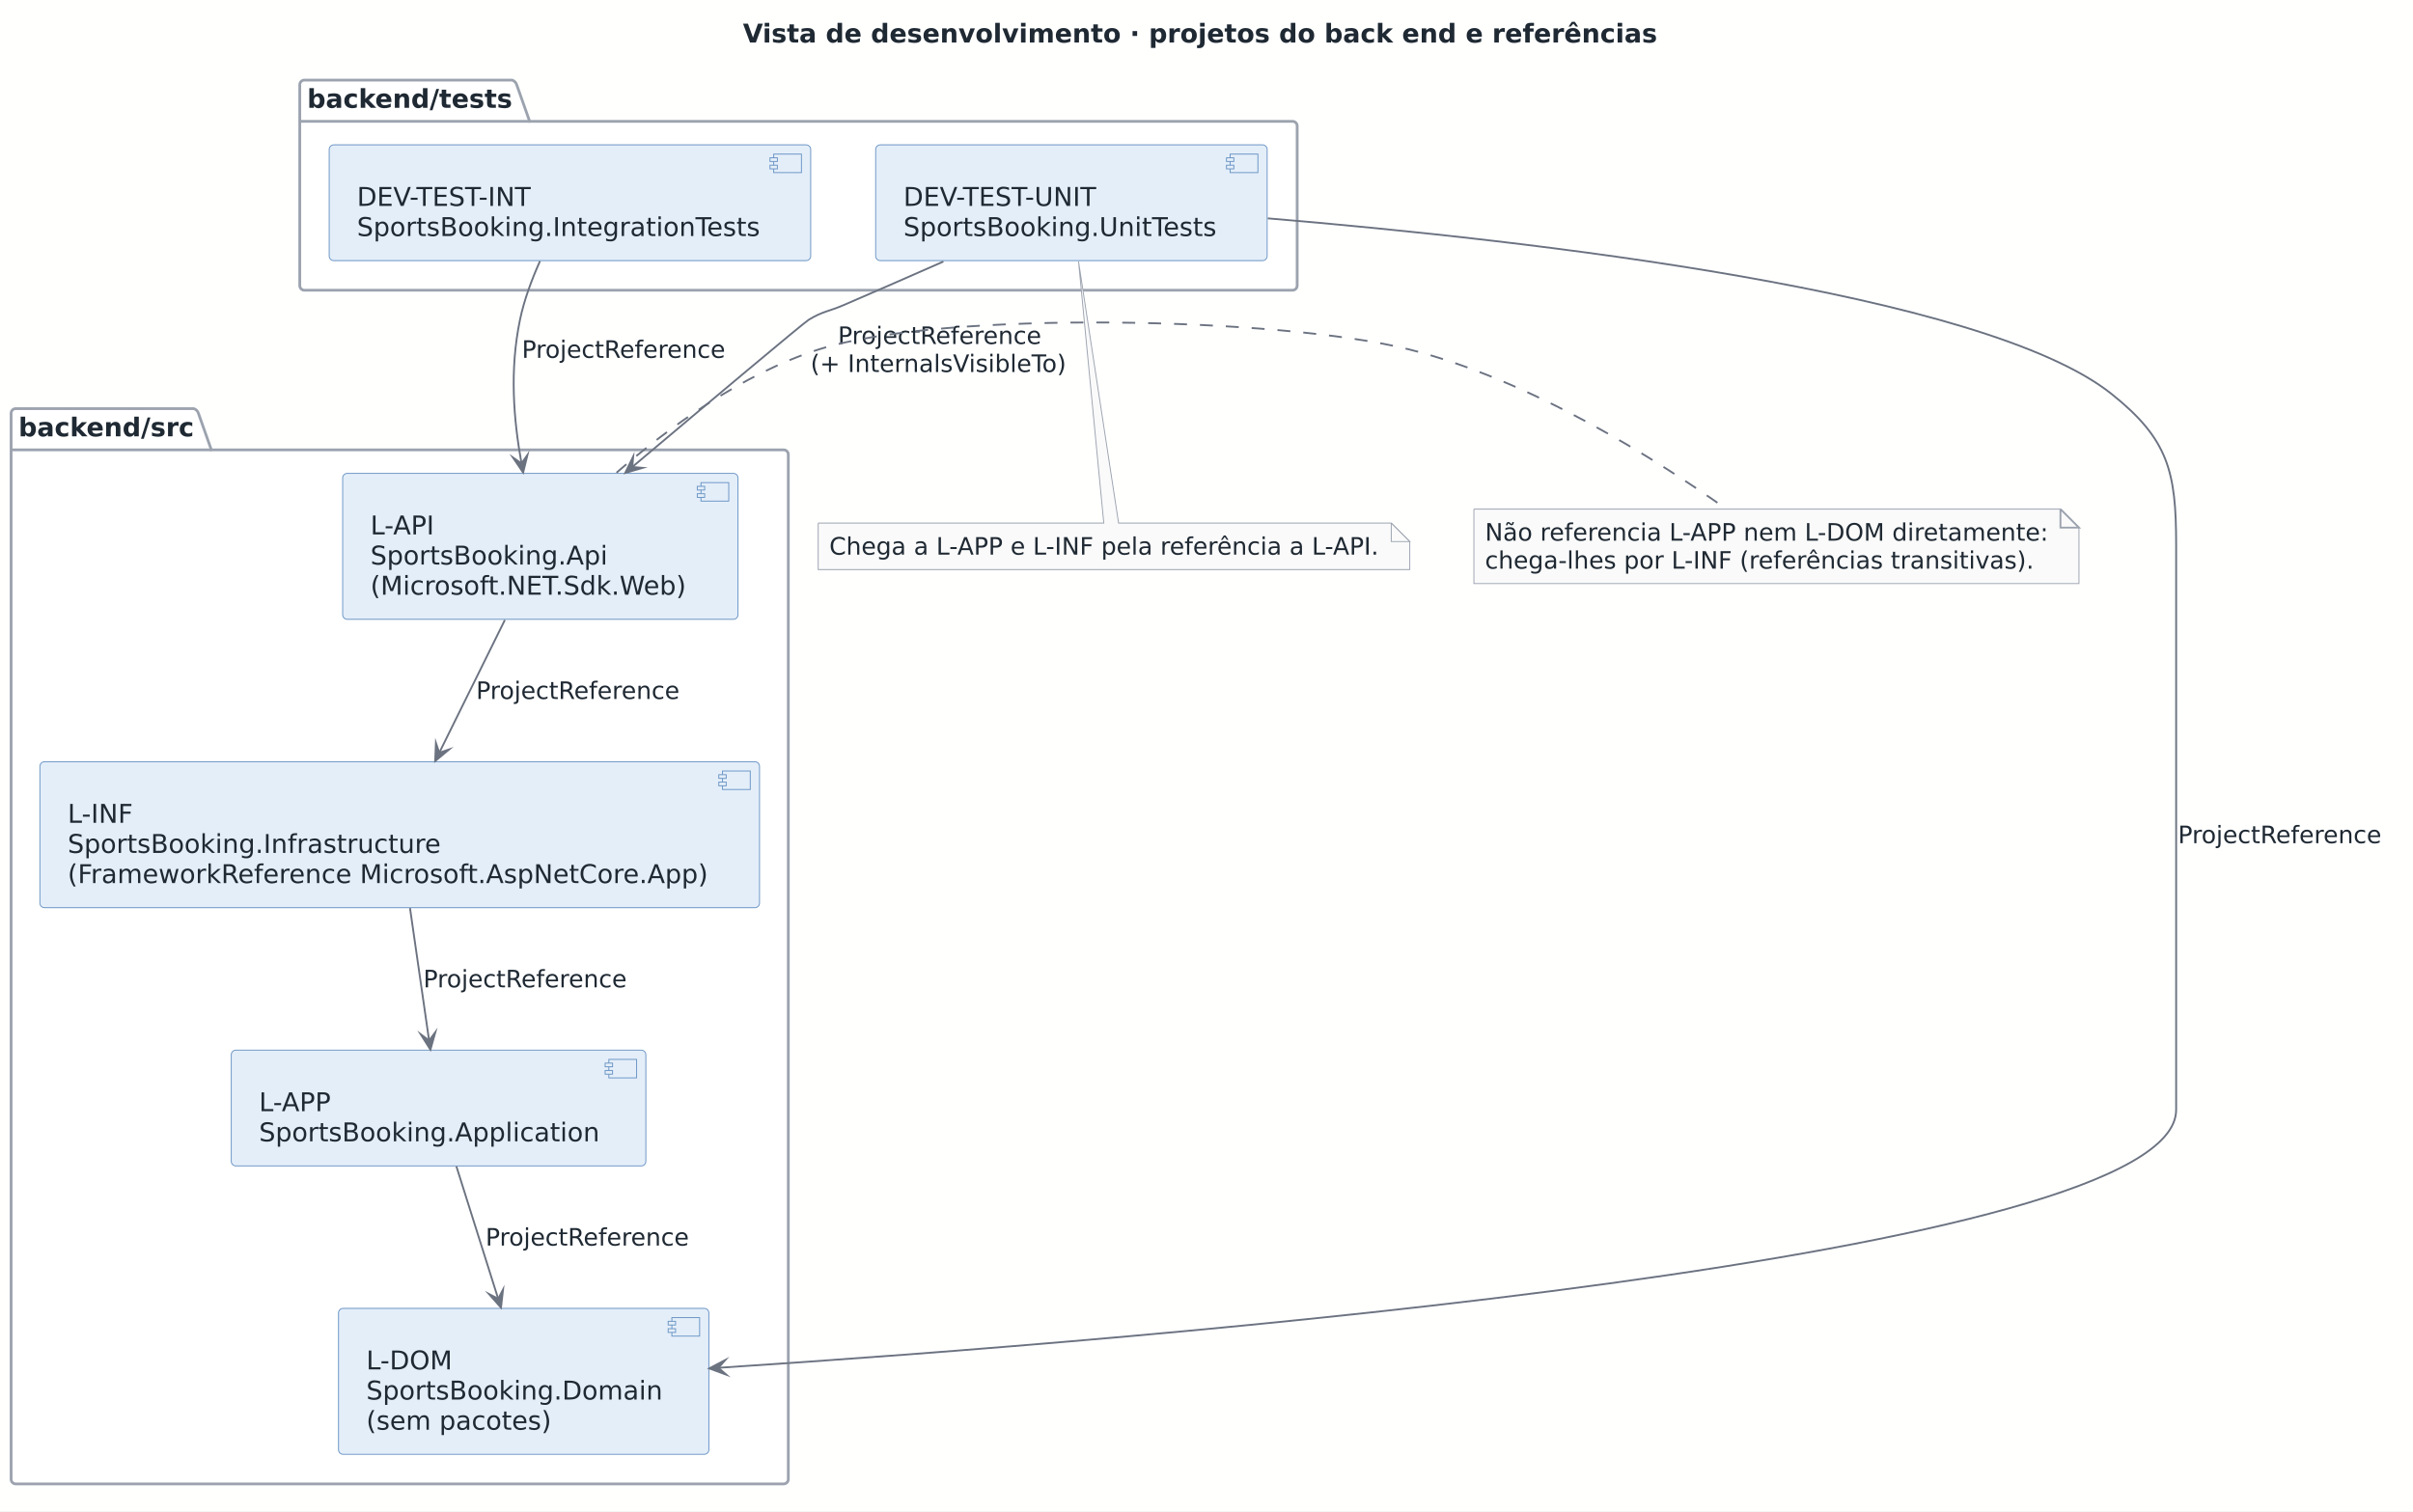
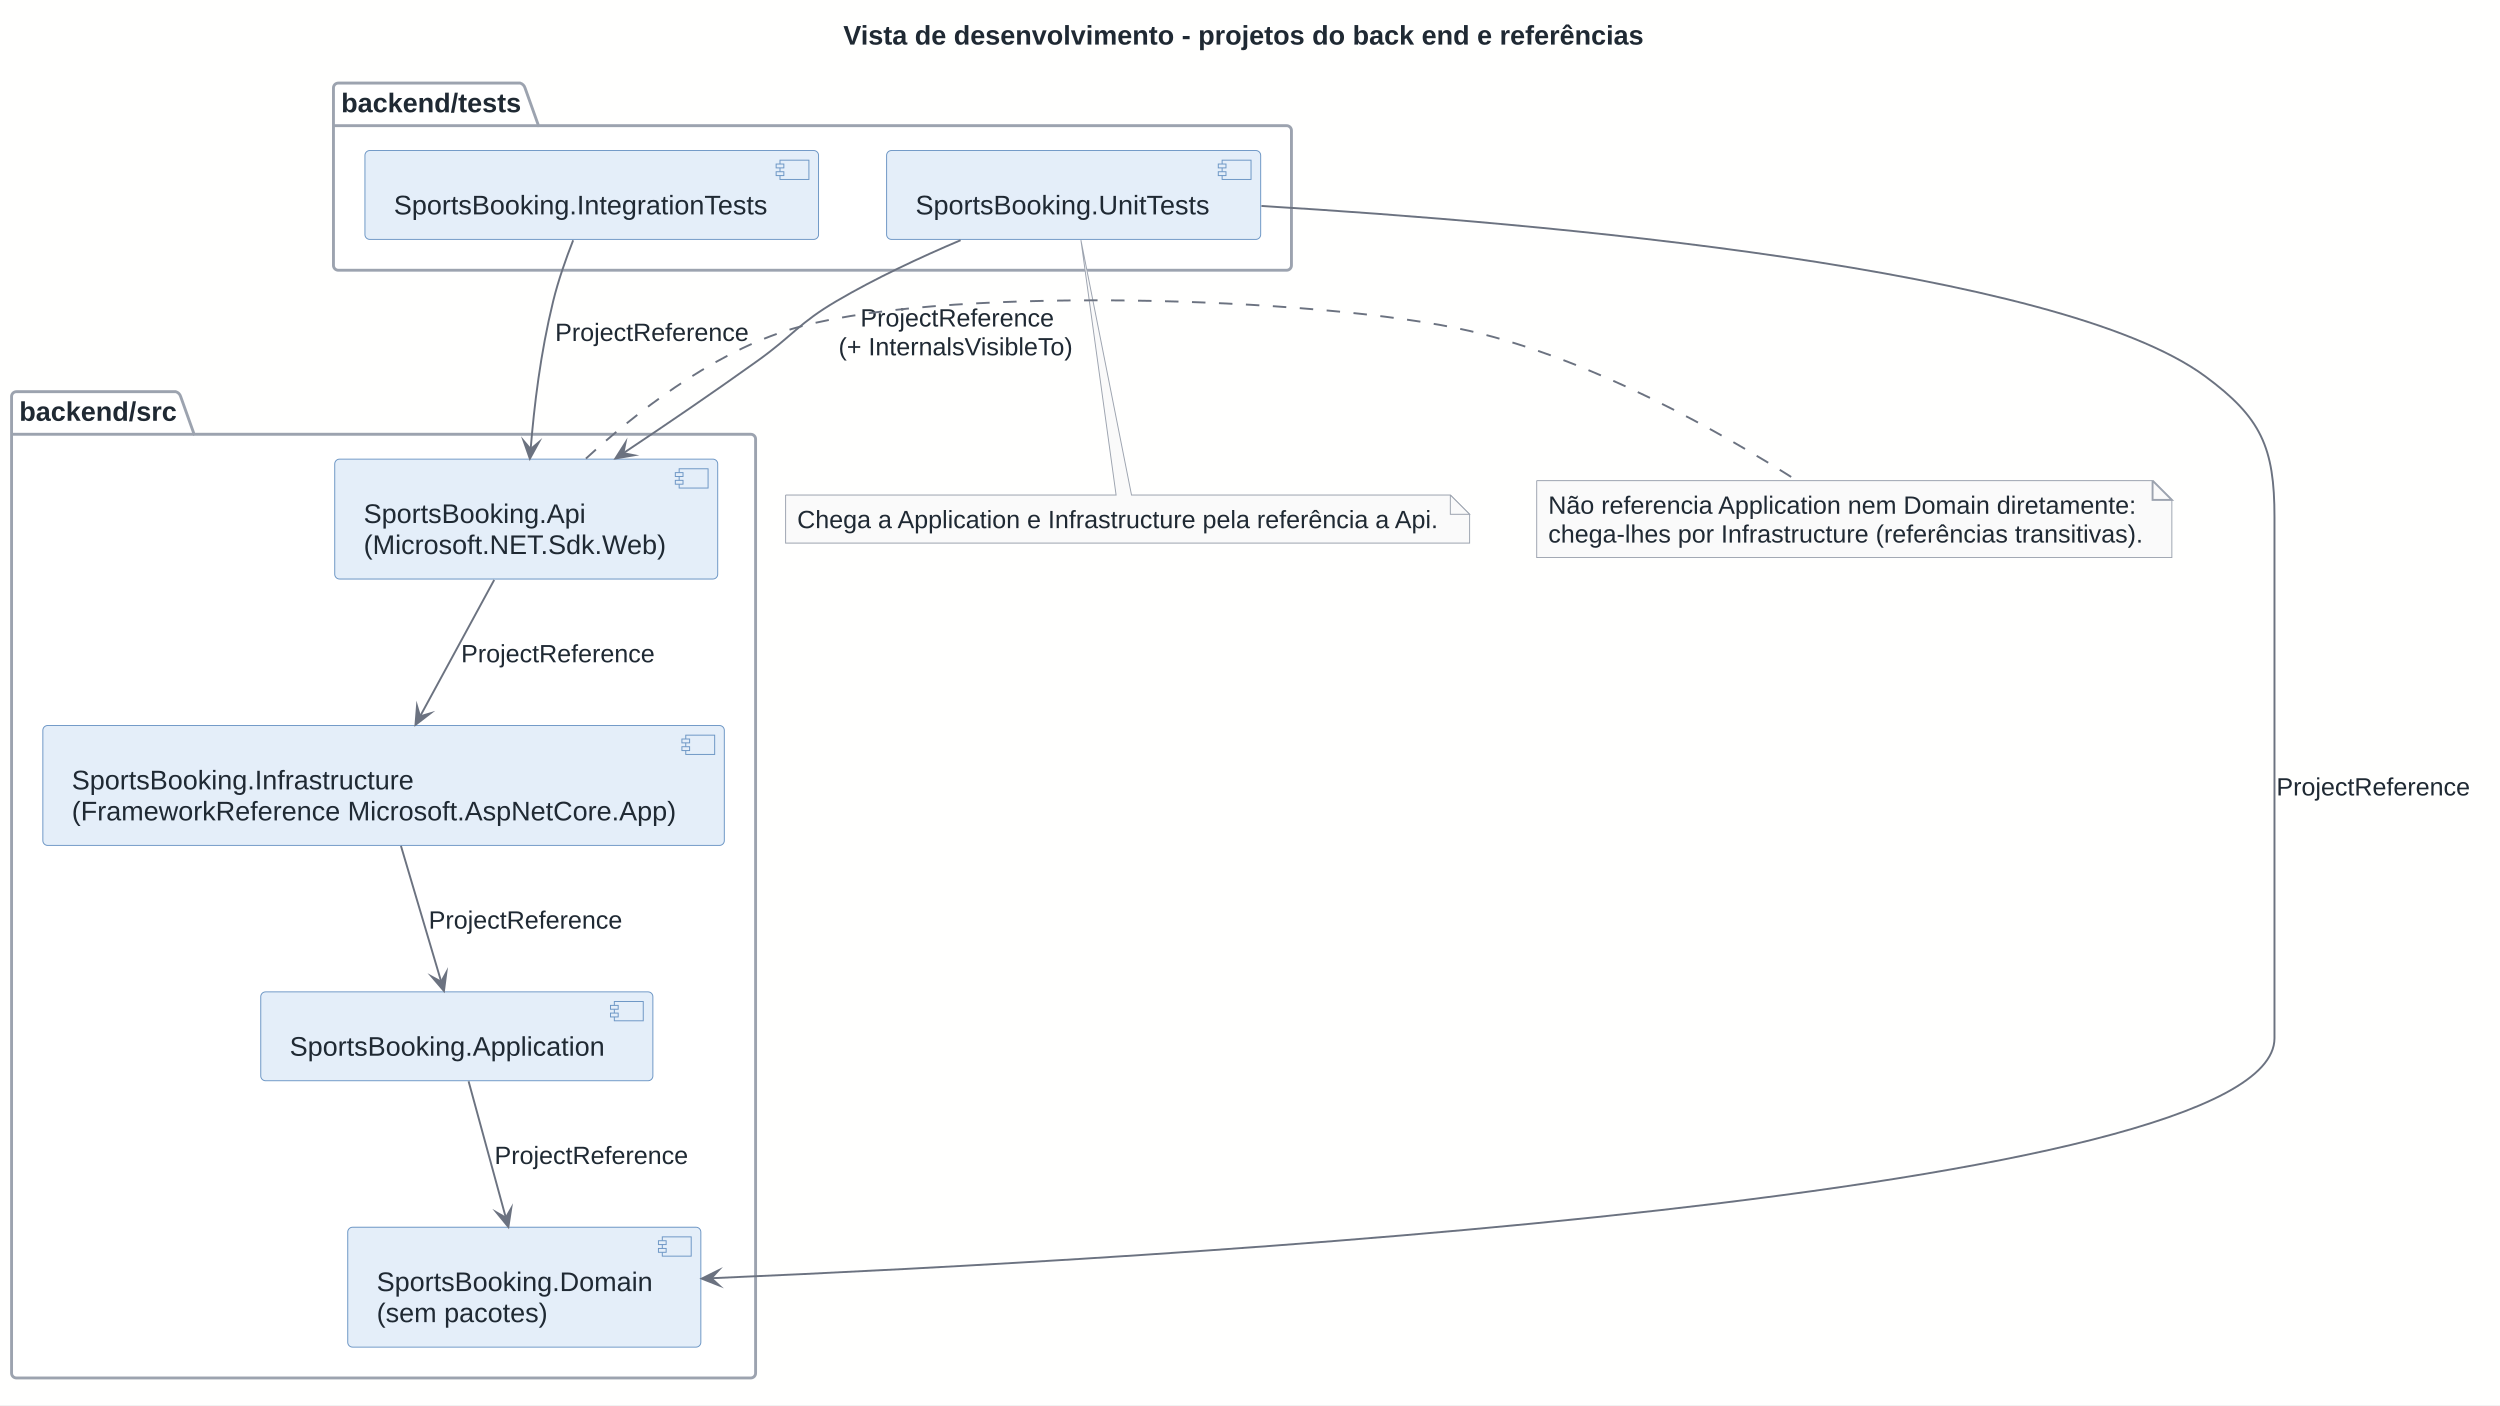
- <svg xmlns="http://www.w3.org/2000/svg" version="1.1" data-diagram-type="DESCRIPTION" style="width:1304px;height:817px;background:#FFFFFE;" width="1304px" height="817px" viewBox="0 0 1304 817" zoomAndPan="magnify" preserveAspectRatio="none" contentStyleType="text/css">
+ <svg xmlns="http://www.w3.org/2000/svg" version="1.1" data-diagram-type="DESCRIPTION" style="width:1297px;height:729px;background:#FFFFFE;" width="1297px" height="729px" viewBox="0 0 1297 729" zoomAndPan="magnify" preserveAspectRatio="none" contentStyleType="text/css">
  <defs />
  <g font-family="sans-serif" lengthAdjust="spacing">
-     <rect x="0" y="0" width="1304" height="817" fill="#FFFFFE" style="stroke:none;" />
+     <rect x="0" y="0" width="1297" height="729" fill="#FFFFFE" style="stroke:none;" />
    <g class="title" data-source-line="7">
-       <text x="401.485" y="22.995" fill="#1F2933" font-size="14" textLength="494.354" font-weight="700" font-family="DejaVu Sans">Vista de desenvolvimento · projetos do back end e referências</text>
+       <text x="437.486" y="23.132" fill="#1F2933" font-size="14" textLength="415.468" font-weight="700" font-family="Arial, Liberation Sans, Helvetica, sans-serif">Vista de desenvolvimento - projetos do back end e referências</text>
    </g>
    <g class="cluster" data-qualified-name="backend.src" id="ent0001" data-source-line="9">
-       <path d="M8.5,220.887 L104.711,220.887 A3.75,3.75 0 0 1 107.211,223.387 L114.211,243.184 L423.5,243.184 A2.5,2.5 0 0 1 426,245.684 L426,799.657 A2.5,2.5 0 0 1 423.5,802.157 L8.5,802.157 A2.5,2.5 0 0 1 6,799.657 L6,223.387 A2.5,2.5 0 0 1 8.5,220.887" style="stroke:#9CA3AF;stroke-width:1.5;" fill="#FFF" />
-       <line x1="6" y1="243.184" x2="114.211" y2="243.184" style="stroke:#9CA3AF;stroke-width:1.5;" />
-       <text x="10" y="235.882" fill="#1F2933" font-size="14" textLength="95.211" font-weight="700" font-family="DejaVu Sans">backend/src</text>
+       <path d="M8.5,203.199 L91.21,203.199 A3.75,3.75 0 0 1 93.71,205.699 L100.71,225.297 L389.5,225.297 A2.5,2.5 0 0 1 392,227.797 L392,712.389 A2.5,2.5 0 0 1 389.5,714.889 L8.5,714.889 A2.5,2.5 0 0 1 6,712.389 L6,205.699 A2.5,2.5 0 0 1 8.5,203.199" style="stroke:#9CA3AF;stroke-width:1.5;" fill="#FFF" />
+       <line x1="6" y1="225.297" x2="100.71" y2="225.297" style="stroke:#9CA3AF;stroke-width:1.5;" />
+       <text x="10" y="218.33" fill="#1F2933" font-size="14" textLength="81.71" font-weight="700" font-family="Arial, Liberation Sans, Helvetica, sans-serif">backend/src</text>
    </g>
    <g class="cluster" data-qualified-name="backend.tests" id="ent0006" data-source-line="16">
-       <path d="M164.5,43.297 L276.721,43.297 A3.75,3.75 0 0 1 279.221,45.797 L286.221,65.594 L698.5,65.594 A2.5,2.5 0 0 1 701,68.094 L701,154.387 A2.5,2.5 0 0 1 698.5,156.887 L164.5,156.887 A2.5,2.5 0 0 1 162,154.387 L162,45.797 A2.5,2.5 0 0 1 164.5,43.297" style="stroke:#9CA3AF;stroke-width:1.5;" fill="#FFF" />
-       <line x1="162" y1="65.594" x2="286.221" y2="65.594" style="stroke:#9CA3AF;stroke-width:1.5;" />
-       <text x="166" y="58.292" fill="#1F2933" font-size="14" textLength="111.221" font-weight="700" font-family="DejaVu Sans">backend/tests</text>
+       <path d="M175.5,43.099 L269.872,43.099 A3.75,3.75 0 0 1 272.372,45.599 L279.372,65.197 L667.5,65.197 A2.5,2.5 0 0 1 670,67.697 L670,137.699 A2.5,2.5 0 0 1 667.5,140.199 L175.5,140.199 A2.5,2.5 0 0 1 173,137.699 L173,45.599 A2.5,2.5 0 0 1 175.5,43.099" style="stroke:#9CA3AF;stroke-width:1.5;" fill="#FFF" />
+       <line x1="173" y1="65.197" x2="279.372" y2="65.197" style="stroke:#9CA3AF;stroke-width:1.5;" />
+       <text x="177" y="58.23" fill="#1F2933" font-size="14" textLength="93.372" font-weight="700" font-family="Arial, Liberation Sans, Helvetica, sans-serif">backend/tests</text>
    </g>
    <g class="entity" data-qualified-name="backend.src.L_API" id="ent0002" data-source-line="10">
-       <rect x="185.18" y="255.887" width="213.633" height="78.891" fill="#E4EEF9" style="stroke:#6B95C4;stroke-width:0.5;" rx="2.5" ry="2.5" />
-       <rect x="378.813" y="260.887" width="15" height="10" fill="#E4EEF9" style="stroke:#6B95C4;stroke-width:0.5;" />
-       <rect x="376.813" y="262.887" width="4" height="2" fill="#E4EEF9" style="stroke:#6B95C4;stroke-width:0.5;" />
-       <rect x="376.813" y="266.887" width="4" height="2" fill="#E4EEF9" style="stroke:#6B95C4;stroke-width:0.5;" />
-       <text x="200.18" y="288.882" fill="#1F2933" font-size="14" textLength="35" font-family="DejaVu Sans">L-API</text>
-       <text x="200.18" y="305.179" fill="#1F2933" font-size="14" textLength="128.174" font-family="DejaVu Sans">SportsBooking.Api</text>
-       <text x="200.18" y="321.476" fill="#1F2933" font-size="14" textLength="173.633" font-family="DejaVu Sans">(Microsoft.NET.Sdk.Web)</text>
+       <rect x="173.66" y="238.199" width="198.689" height="62.197" fill="#E4EEF9" style="stroke:#6B95C4;stroke-width:0.5;" rx="2.5" ry="2.5" />
+       <rect x="352.349" y="243.199" width="15" height="10" fill="#E4EEF9" style="stroke:#6B95C4;stroke-width:0.5;" />
+       <rect x="350.349" y="245.199" width="4" height="2" fill="#E4EEF9" style="stroke:#6B95C4;stroke-width:0.5;" />
+       <rect x="350.349" y="249.199" width="4" height="2" fill="#E4EEF9" style="stroke:#6B95C4;stroke-width:0.5;" />
+       <text x="188.66" y="271.33" fill="#1F2933" font-size="14" textLength="115.179" font-family="Arial, Liberation Sans, Helvetica, sans-serif">SportsBooking.Api</text>
+       <text x="188.66" y="287.429" fill="#1F2933" font-size="14" textLength="158.689" font-family="Arial, Liberation Sans, Helvetica, sans-serif">(Microsoft.NET.Sdk.Web)</text>
    </g>
    <g class="entity" data-qualified-name="backend.src.L_INF" id="ent0003" data-source-line="11">
-       <rect x="21.56" y="411.777" width="388.886" height="78.891" fill="#E4EEF9" style="stroke:#6B95C4;stroke-width:0.5;" rx="2.5" ry="2.5" />
-       <rect x="390.446" y="416.777" width="15" height="10" fill="#E4EEF9" style="stroke:#6B95C4;stroke-width:0.5;" />
-       <rect x="388.446" y="418.777" width="4" height="2" fill="#E4EEF9" style="stroke:#6B95C4;stroke-width:0.5;" />
-       <rect x="388.446" y="422.777" width="4" height="2" fill="#E4EEF9" style="stroke:#6B95C4;stroke-width:0.5;" />
-       <text x="36.56" y="444.772" fill="#1F2933" font-size="14" textLength="35.506" font-family="DejaVu Sans">L-INF</text>
-       <text x="36.56" y="461.069" fill="#1F2933" font-size="14" textLength="201.927" font-family="DejaVu Sans">SportsBooking.Infrastructure</text>
-       <text x="36.56" y="477.366" fill="#1F2933" font-size="14" textLength="348.886" font-family="DejaVu Sans">(FrameworkReference Microsoft.AspNetCore.App)</text>
+       <rect x="22.23" y="376.399" width="353.544" height="62.197" fill="#E4EEF9" style="stroke:#6B95C4;stroke-width:0.5;" rx="2.5" ry="2.5" />
+       <rect x="355.774" y="381.399" width="15" height="10" fill="#E4EEF9" style="stroke:#6B95C4;stroke-width:0.5;" />
+       <rect x="353.774" y="383.399" width="4" height="2" fill="#E4EEF9" style="stroke:#6B95C4;stroke-width:0.5;" />
+       <rect x="353.774" y="387.399" width="4" height="2" fill="#E4EEF9" style="stroke:#6B95C4;stroke-width:0.5;" />
+       <text x="37.23" y="409.53" fill="#1F2933" font-size="14" textLength="177.42" font-family="Arial, Liberation Sans, Helvetica, sans-serif">SportsBooking.Infrastructure</text>
+       <text x="37.23" y="425.629" fill="#1F2933" font-size="14" textLength="313.544" font-family="Arial, Liberation Sans, Helvetica, sans-serif">(FrameworkReference Microsoft.AspNetCore.App)</text>
    </g>
    <g class="entity" data-qualified-name="backend.src.L_APP" id="ent0004" data-source-line="12">
-       <rect x="124.98" y="567.677" width="224.044" height="62.594" fill="#E4EEF9" style="stroke:#6B95C4;stroke-width:0.5;" rx="2.5" ry="2.5" />
-       <rect x="329.024" y="572.677" width="15" height="10" fill="#E4EEF9" style="stroke:#6B95C4;stroke-width:0.5;" />
-       <rect x="327.024" y="574.677" width="4" height="2" fill="#E4EEF9" style="stroke:#6B95C4;stroke-width:0.5;" />
-       <rect x="327.024" y="578.677" width="4" height="2" fill="#E4EEF9" style="stroke:#6B95C4;stroke-width:0.5;" />
-       <text x="139.98" y="600.672" fill="#1F2933" font-size="14" textLength="39.313" font-family="DejaVu Sans">L-APP</text>
-       <text x="139.98" y="616.969" fill="#1F2933" font-size="14" textLength="184.044" font-family="DejaVu Sans">SportsBooking.Application</text>
+       <rect x="135.28" y="514.589" width="203.434" height="46.099" fill="#E4EEF9" style="stroke:#6B95C4;stroke-width:0.5;" rx="2.5" ry="2.5" />
+       <rect x="318.714" y="519.589" width="15" height="10" fill="#E4EEF9" style="stroke:#6B95C4;stroke-width:0.5;" />
+       <rect x="316.714" y="521.589" width="4" height="2" fill="#E4EEF9" style="stroke:#6B95C4;stroke-width:0.5;" />
+       <rect x="316.714" y="525.589" width="4" height="2" fill="#E4EEF9" style="stroke:#6B95C4;stroke-width:0.5;" />
+       <text x="150.28" y="547.72" fill="#1F2933" font-size="14" textLength="163.434" font-family="Arial, Liberation Sans, Helvetica, sans-serif">SportsBooking.Application</text>
    </g>
    <g class="entity" data-qualified-name="backend.src.L_DOM" id="ent0005" data-source-line="13">
-       <rect x="182.93" y="707.267" width="200.146" height="78.891" fill="#E4EEF9" style="stroke:#6B95C4;stroke-width:0.5;" rx="2.5" ry="2.5" />
-       <rect x="363.076" y="712.267" width="15" height="10" fill="#E4EEF9" style="stroke:#6B95C4;stroke-width:0.5;" />
-       <rect x="361.076" y="714.267" width="4" height="2" fill="#E4EEF9" style="stroke:#6B95C4;stroke-width:0.5;" />
-       <rect x="361.076" y="718.267" width="4" height="2" fill="#E4EEF9" style="stroke:#6B95C4;stroke-width:0.5;" />
-       <text x="197.93" y="740.262" fill="#1F2933" font-size="14" textLength="46.73" font-family="DejaVu Sans">L-DOM</text>
-       <text x="197.93" y="756.559" fill="#1F2933" font-size="14" textLength="160.146" font-family="DejaVu Sans">SportsBooking.Domain</text>
-       <text x="197.93" y="772.856" fill="#1F2933" font-size="14" textLength="100.044" font-family="DejaVu Sans">(sem pacotes)</text>
+       <rect x="180.41" y="636.689" width="183.186" height="62.197" fill="#E4EEF9" style="stroke:#6B95C4;stroke-width:0.5;" rx="2.5" ry="2.5" />
+       <rect x="343.596" y="641.689" width="15" height="10" fill="#E4EEF9" style="stroke:#6B95C4;stroke-width:0.5;" />
+       <rect x="341.596" y="643.689" width="4" height="2" fill="#E4EEF9" style="stroke:#6B95C4;stroke-width:0.5;" />
+       <rect x="341.596" y="647.689" width="4" height="2" fill="#E4EEF9" style="stroke:#6B95C4;stroke-width:0.5;" />
+       <text x="195.41" y="669.82" fill="#1F2933" font-size="14" textLength="143.186" font-family="Arial, Liberation Sans, Helvetica, sans-serif">SportsBooking.Domain</text>
+       <text x="195.41" y="685.919" fill="#1F2933" font-size="14" textLength="88.696" font-family="Arial, Liberation Sans, Helvetica, sans-serif">(sem pacotes)</text>
    </g>
    <g class="entity" data-qualified-name="backend.tests.DEV_TEST_UNIT" id="ent0007" data-source-line="17">
-       <rect x="473.22" y="78.297" width="211.562" height="62.594" fill="#E4EEF9" style="stroke:#6B95C4;stroke-width:0.5;" rx="2.5" ry="2.5" />
-       <rect x="664.782" y="83.297" width="15" height="10" fill="#E4EEF9" style="stroke:#6B95C4;stroke-width:0.5;" />
-       <rect x="662.782" y="85.297" width="4" height="2" fill="#E4EEF9" style="stroke:#6B95C4;stroke-width:0.5;" />
-       <rect x="662.782" y="89.297" width="4" height="2" fill="#E4EEF9" style="stroke:#6B95C4;stroke-width:0.5;" />
-       <text x="488.22" y="111.292" fill="#1F2933" font-size="14" textLength="107.543" font-family="DejaVu Sans">DEV-TEST-UNIT</text>
-       <text x="488.22" y="127.589" fill="#1F2933" font-size="14" textLength="171.562" font-family="DejaVu Sans">SportsBooking.UnitTests</text>
+       <rect x="459.97" y="78.099" width="194.068" height="46.099" fill="#E4EEF9" style="stroke:#6B95C4;stroke-width:0.5;" rx="2.5" ry="2.5" />
+       <rect x="634.038" y="83.099" width="15" height="10" fill="#E4EEF9" style="stroke:#6B95C4;stroke-width:0.5;" />
+       <rect x="632.038" y="85.099" width="4" height="2" fill="#E4EEF9" style="stroke:#6B95C4;stroke-width:0.5;" />
+       <rect x="632.038" y="89.099" width="4" height="2" fill="#E4EEF9" style="stroke:#6B95C4;stroke-width:0.5;" />
+       <text x="474.97" y="111.23" fill="#1F2933" font-size="14" textLength="154.068" font-family="Arial, Liberation Sans, Helvetica, sans-serif">SportsBooking.UnitTests</text>
    </g>
    <g class="entity" data-qualified-name="backend.tests.DEV_TEST_INT" id="ent0008" data-source-line="18">
-       <rect x="177.9" y="78.297" width="260.206" height="62.594" fill="#E4EEF9" style="stroke:#6B95C4;stroke-width:0.5;" rx="2.5" ry="2.5" />
-       <rect x="418.106" y="83.297" width="15" height="10" fill="#E4EEF9" style="stroke:#6B95C4;stroke-width:0.5;" />
-       <rect x="416.106" y="85.297" width="4" height="2" fill="#E4EEF9" style="stroke:#6B95C4;stroke-width:0.5;" />
-       <rect x="416.106" y="89.297" width="4" height="2" fill="#E4EEF9" style="stroke:#6B95C4;stroke-width:0.5;" />
-       <text x="192.9" y="111.292" fill="#1F2933" font-size="14" textLength="97.296" font-family="DejaVu Sans">DEV-TEST-INT</text>
-       <text x="192.9" y="127.589" fill="#1F2933" font-size="14" textLength="220.206" font-family="DejaVu Sans">SportsBooking.IntegrationTests</text>
+       <rect x="189.33" y="78.099" width="235.33" height="46.099" fill="#E4EEF9" style="stroke:#6B95C4;stroke-width:0.5;" rx="2.5" ry="2.5" />
+       <rect x="404.66" y="83.099" width="15" height="10" fill="#E4EEF9" style="stroke:#6B95C4;stroke-width:0.5;" />
+       <rect x="402.66" y="85.099" width="4" height="2" fill="#E4EEF9" style="stroke:#6B95C4;stroke-width:0.5;" />
+       <rect x="402.66" y="89.099" width="4" height="2" fill="#E4EEF9" style="stroke:#6B95C4;stroke-width:0.5;" />
+       <text x="204.33" y="111.23" fill="#1F2933" font-size="14" textLength="195.33" font-family="Arial, Liberation Sans, Helvetica, sans-serif">SportsBooking.IntegrationTests</text>
    </g>
    <g class="entity" data-qualified-name="GMN15" id="ent0016" data-source-line="30">
-       <path d="M796.51,275.207 L796.51,315.472 L1123.486,315.472 L1123.486,285.207 L1113.486,275.207 L796.51,275.207" style="stroke:#9CA3AF;stroke-width:0.5;" fill="#FAFAFA" />
-       <path d="M1113.486,275.207 L1113.486,285.207 L1123.486,285.207 L1113.486,275.207" style="stroke:#9CA3AF;stroke-width:1;" fill="#FAFAFA" />
-       <text x="802.51" y="292.274" fill="#1F2933" font-size="13" textLength="305.976" font-family="DejaVu Sans">Não referencia L-APP nem L-DOM diretamente:</text>
-       <text x="802.51" y="307.407" fill="#1F2933" font-size="13" textLength="297.413" font-family="DejaVu Sans">chega-lhes por L-INF (referências transitivas).</text>
+       <path d="M797.24,249.349 L797.24,289.246 L1126.755,289.246 L1126.755,259.349 L1116.755,249.349 L797.24,249.349" style="stroke:#9CA3AF;stroke-width:0.5;" fill="#FAFAFA" />
+       <path d="M1116.755,249.349 L1116.755,259.349 L1126.755,259.349 L1116.755,249.349" style="stroke:#9CA3AF;stroke-width:1;" fill="#FAFAFA" />
+       <text x="803.24" y="266.542" fill="#1F2933" font-size="13" textLength="305.659" font-family="Arial, Liberation Sans, Helvetica, sans-serif">Não referencia Application nem Domain diretamente:</text>
+       <text x="803.24" y="281.491" fill="#1F2933" font-size="13" textLength="308.515" font-family="Arial, Liberation Sans, Helvetica, sans-serif">chega-lhes por Infrastructure (referências transitivas).</text>
    </g>
    <g class="entity" data-qualified-name="GMN18" id="ent0019" data-source-line="35">
-       <path d="M442.16,282.767 L442.16,307.9 A0,0 0 0 0 442.16,307.9 L761.843,307.9 A0,0 0 0 0 761.843,307.9 L761.843,292.767 L751.843,282.767 L604.49,282.767 L582.85,141.347 L596.49,282.767 L442.16,282.767 A0,0 0 0 0 442.16,282.767" style="stroke:#9CA3AF;stroke-width:0.5;" fill="#FAFAFA" />
-       <path d="M751.843,282.767 L751.843,292.767 L761.843,292.767 L751.843,282.767" style="stroke:#9CA3AF;stroke-width:0.5;" fill="#FAFAFA" />
-       <text x="448.16" y="299.834" fill="#1F2933" font-size="13" textLength="298.683" font-family="DejaVu Sans">Chega a L-APP e L-INF pela referência a L-API.</text>
+       <path d="M407.57,256.819 L407.57,281.767 A0,0 0 0 0 407.57,281.767 L762.431,281.767 A0,0 0 0 0 762.431,281.767 L762.431,266.819 L752.431,256.819 L587.03,256.819 L560.78,124.559 L579.03,256.819 L407.57,256.819 A0,0 0 0 0 407.57,256.819" style="stroke:#9CA3AF;stroke-width:0.5;" fill="#FAFAFA" />
+       <path d="M752.431,256.819 L752.431,266.819 L762.431,266.819 L752.431,256.819" style="stroke:#9CA3AF;stroke-width:0.5;" fill="#FAFAFA" />
+       <text x="413.57" y="274.012" fill="#1F2933" font-size="13" textLength="333.861" font-family="Arial, Liberation Sans, Helvetica, sans-serif">Chega a Application e Infrastructure pela referência a Api.</text>
    </g>
    <g class="link" data-entity-1="ent0002" data-entity-2="ent0003" id="lnk9" data-source-line="21" data-link-type="dependency">
-       <path d="M272.82,335.167 C261.3,358.497 248.904,383.594 237.384,406.924" style="stroke:#6B7280;stroke-width:1;" fill="none" id="L_API-to-L_INF" />
-       <polygon points="235.17,411.407,242.741,405.108,237.384,406.924,235.568,401.566,235.17,411.407" fill="#6B7280" style="stroke:#6B7280;stroke-width:1;stroke-linejoin:miter;stroke-miterlimit:10;" />
-       <text x="257.28" y="377.844" fill="#1F2933" font-size="13" textLength="111.325" font-family="DejaVu Sans">ProjectReference</text>
+       <path d="M256.39,300.859 C244.21,323.289 230.118,349.236 217.938,371.636" style="stroke:#6B7280;stroke-width:1;" fill="none" id="L_API-to-L_INF" />
+       <polygon points="215.55,376.029,223.363,370.033,217.938,371.636,216.335,366.211,215.55,376.029" fill="#6B7280" style="stroke:#6B7280;stroke-width:1;stroke-linejoin:miter;stroke-miterlimit:10;" />
+       <text x="239.22" y="343.592" fill="#1F2933" font-size="13" textLength="100.439" font-family="Arial, Liberation Sans, Helvetica, sans-serif">ProjectReference</text>
    </g>
    <g class="link" data-entity-1="ent0003" data-entity-2="ent0004" id="lnk10" data-source-line="22" data-link-type="dependency">
-       <path d="M221.57,490.897 C225.02,514.847 228.676,540.228 231.886,562.478" style="stroke:#6B7280;stroke-width:1;" fill="none" id="L_INF-to-L_APP" />
-       <polygon points="232.6,567.427,235.274,557.948,231.886,562.478,227.356,559.09,232.6,567.427" fill="#6B7280" style="stroke:#6B7280;stroke-width:1;stroke-linejoin:miter;stroke-miterlimit:10;" />
-       <text x="228.76" y="533.744" fill="#1F2933" font-size="13" textLength="111.325" font-family="DejaVu Sans">ProjectReference</text>
+       <path d="M208.01,438.859 C214.85,461.959 222.698,488.415 228.898,509.315" style="stroke:#6B7280;stroke-width:1;" fill="none" id="L_INF-to-L_APP" />
+       <polygon points="230.32,514.109,231.595,504.343,228.898,509.315,223.926,506.618,230.32,514.109" fill="#6B7280" style="stroke:#6B7280;stroke-width:1;stroke-linejoin:miter;stroke-miterlimit:10;" />
+       <text x="222.4" y="481.782" fill="#1F2933" font-size="13" textLength="100.439" font-family="Arial, Liberation Sans, Helvetica, sans-serif">ProjectReference</text>
    </g>
    <g class="link" data-entity-1="ent0004" data-entity-2="ent0005" id="lnk11" data-source-line="23" data-link-type="dependency">
-       <path d="M246.64,630.517 C253.65,652.727 261.685,678.179 269.235,702.099" style="stroke:#6B7280;stroke-width:1;" fill="none" id="L_APP-to-L_DOM" />
-       <polygon points="270.74,706.867,271.846,697.08,269.235,702.099,264.217,699.488,270.74,706.867" fill="#6B7280" style="stroke:#6B7280;stroke-width:1;stroke-linejoin:miter;stroke-miterlimit:10;" />
-       <text x="262.38" y="673.334" fill="#1F2933" font-size="13" textLength="111.325" font-family="DejaVu Sans">ProjectReference</text>
+       <path d="M243.1,560.969 C248.82,581.899 256.093,608.555 262.423,631.735" style="stroke:#6B7280;stroke-width:1;" fill="none" id="L_APP-to-L_DOM" />
+       <polygon points="263.74,636.559,265.228,626.823,262.423,631.735,257.51,628.93,263.74,636.559" fill="#6B7280" style="stroke:#6B7280;stroke-width:1;stroke-linejoin:miter;stroke-miterlimit:10;" />
+       <text x="256.55" y="603.882" fill="#1F2933" font-size="13" textLength="100.439" font-family="Arial, Liberation Sans, Helvetica, sans-serif">ProjectReference</text>
    </g>
    <g class="link" data-entity-1="ent0007" data-entity-2="ent0005" id="lnk12" data-source-line="25" data-link-type="dependency">
-       <path d="M685.1,118.037 C827.91,130.007 1072.05,157.987 1141,212.887 C1171.82,237.437 1176,254.937 1176,294.337 C1176,294.337 1176,294.337 1176,599.967 C1176,679.547 621.539,724.13 388.259,739.4" style="stroke:#6B7280;stroke-width:1;" fill="none" id="DEV_TEST_UNIT-to-L_DOM" />
-       <polygon points="383.27,739.727,392.512,743.13,388.259,739.4,391.99,735.148,383.27,739.727" fill="#6B7280" style="stroke:#6B7280;stroke-width:1;stroke-linejoin:miter;stroke-miterlimit:10;" />
-       <text x="1177" y="455.794" fill="#1F2933" font-size="13" textLength="111.325" font-family="DejaVu Sans">ProjectReference</text>
+       <path d="M654.43,106.869 C800.7,115.699 1068,139.179 1144,195.199 C1173.15,216.689 1180,232.079 1180,268.299 C1180,268.299 1180,268.299 1180,538.639 C1180,620.429 599.895,653.275 369.055,663.135" style="stroke:#6B7280;stroke-width:1;" fill="none" id="DEV_TEST_UNIT-to-L_DOM" />
+       <polygon points="364.06,663.349,373.222,666.961,369.055,663.135,372.881,658.968,364.06,663.349" fill="#6B7280" style="stroke:#6B7280;stroke-width:1;stroke-linejoin:miter;stroke-miterlimit:10;" />
+       <text x="1181" y="412.692" fill="#1F2933" font-size="13" textLength="100.439" font-family="Arial, Liberation Sans, Helvetica, sans-serif">ProjectReference</text>
    </g>
    <g class="link" data-entity-1="ent0007" data-entity-2="ent0002" id="lnk13" data-source-line="26" data-link-type="dependency">
-       <path d="M509.81,141.387 C492.28,149.117 473.47,157.357 456,164.887 C447.59,168.517 444.82,168.117 437,172.887 C434.22,174.587 383.124,217.515 341.694,252.425" style="stroke:#6B7280;stroke-width:1;" fill="none" id="DEV_TEST_UNIT-to-L_API" />
-       <polygon points="337.87,255.647,347.33,252.906,341.694,252.425,342.175,246.789,337.87,255.647" fill="#6B7280" style="stroke:#6B7280;stroke-width:1;stroke-linejoin:miter;stroke-miterlimit:10;" />
-       <text x="452.796" y="185.954" fill="#1F2933" font-size="13" textLength="111.325" font-family="DejaVu Sans">ProjectReference</text>
-       <text x="438" y="201.087" fill="#1F2933" font-size="13" textLength="140.918" font-family="DejaVu Sans">(+ InternalsVisibleTo)</text>
+       <path d="M498.36,124.619 C477.52,133.459 454.22,144.329 434,156.199 C414.3,167.759 411.58,173.909 393,187.199 C368.97,204.389 345.88,220.104 323.42,235.084" style="stroke:#6B7280;stroke-width:1;" fill="none" id="DEV_TEST_UNIT-to-L_API" />
+       <polygon points="319.26,237.859,328.967,236.193,323.42,235.084,324.528,229.537,319.26,237.859" fill="#6B7280" style="stroke:#6B7280;stroke-width:1;stroke-linejoin:miter;stroke-miterlimit:10;" />
+       <text x="446.375" y="169.392" fill="#1F2933" font-size="13" textLength="100.439" font-family="Arial, Liberation Sans, Helvetica, sans-serif">ProjectReference</text>
+       <text x="435" y="184.341" fill="#1F2933" font-size="13" textLength="123.189" font-family="Arial, Liberation Sans, Helvetica, sans-serif">(+ InternalsVisibleTo)</text>
    </g>
    <g class="link" data-entity-1="ent0008" data-entity-2="ent0002" id="lnk14" data-source-line="27" data-link-type="dependency">
-       <path d="M291.81,141.147 C287.4,150.997 283.23,162.157 281,172.887 C275.35,200.147 277.516,226.526 281.826,250.526" style="stroke:#6B7280;stroke-width:1;" fill="none" id="DEV_TEST_INT-to-L_API" />
-       <polygon points="282.71,255.447,285.056,245.882,281.826,250.526,277.182,247.296,282.71,255.447" fill="#6B7280" style="stroke:#6B7280;stroke-width:1;stroke-linejoin:miter;stroke-miterlimit:10;" />
-       <text x="282" y="193.454" fill="#1F2933" font-size="13" textLength="111.325" font-family="DejaVu Sans">ProjectReference</text>
+       <path d="M297.35,124.669 C293.59,134.229 289.59,145.599 287,156.199 C280.35,183.449 277.17,210.245 275.3,232.995" style="stroke:#6B7280;stroke-width:1;" fill="none" id="DEV_TEST_INT-to-L_API" />
+       <polygon points="274.89,237.979,279.614,229.337,275.3,232.995,271.641,228.681,274.89,237.979" fill="#6B7280" style="stroke:#6B7280;stroke-width:1;stroke-linejoin:miter;stroke-miterlimit:10;" />
+       <text x="288" y="176.892" fill="#1F2933" font-size="13" textLength="100.439" font-family="Arial, Liberation Sans, Helvetica, sans-serif">ProjectReference</text>
    </g>
    <g class="link" data-entity-1="ent0002" data-entity-2="ent0016" id="lnk17" data-source-line="30" data-link-type="association">
-       <path d="M333.17,255.517 C361.43,231.077 401.17,202.027 442.5,188.887 C510.06,167.417 692.75,171.617 761.5,188.887 C827.68,205.517 895.87,248.937 932.58,274.897" style="stroke:#6B7280;stroke-width:1;stroke-dasharray:7,7;" fill="none" id="L_API-GMN15" />
+       <path d="M303.97,237.929 C329.32,214.619 367.44,184.699 407.5,171.699 C482.53,147.339 685.64,153.909 762.5,171.699 C826.55,186.529 893.78,224.899 931.54,248.869" style="stroke:#6B7280;stroke-width:1;stroke-dasharray:7,7;" fill="none" id="L_API-GMN15" />
    </g>
  </g>
</svg>
